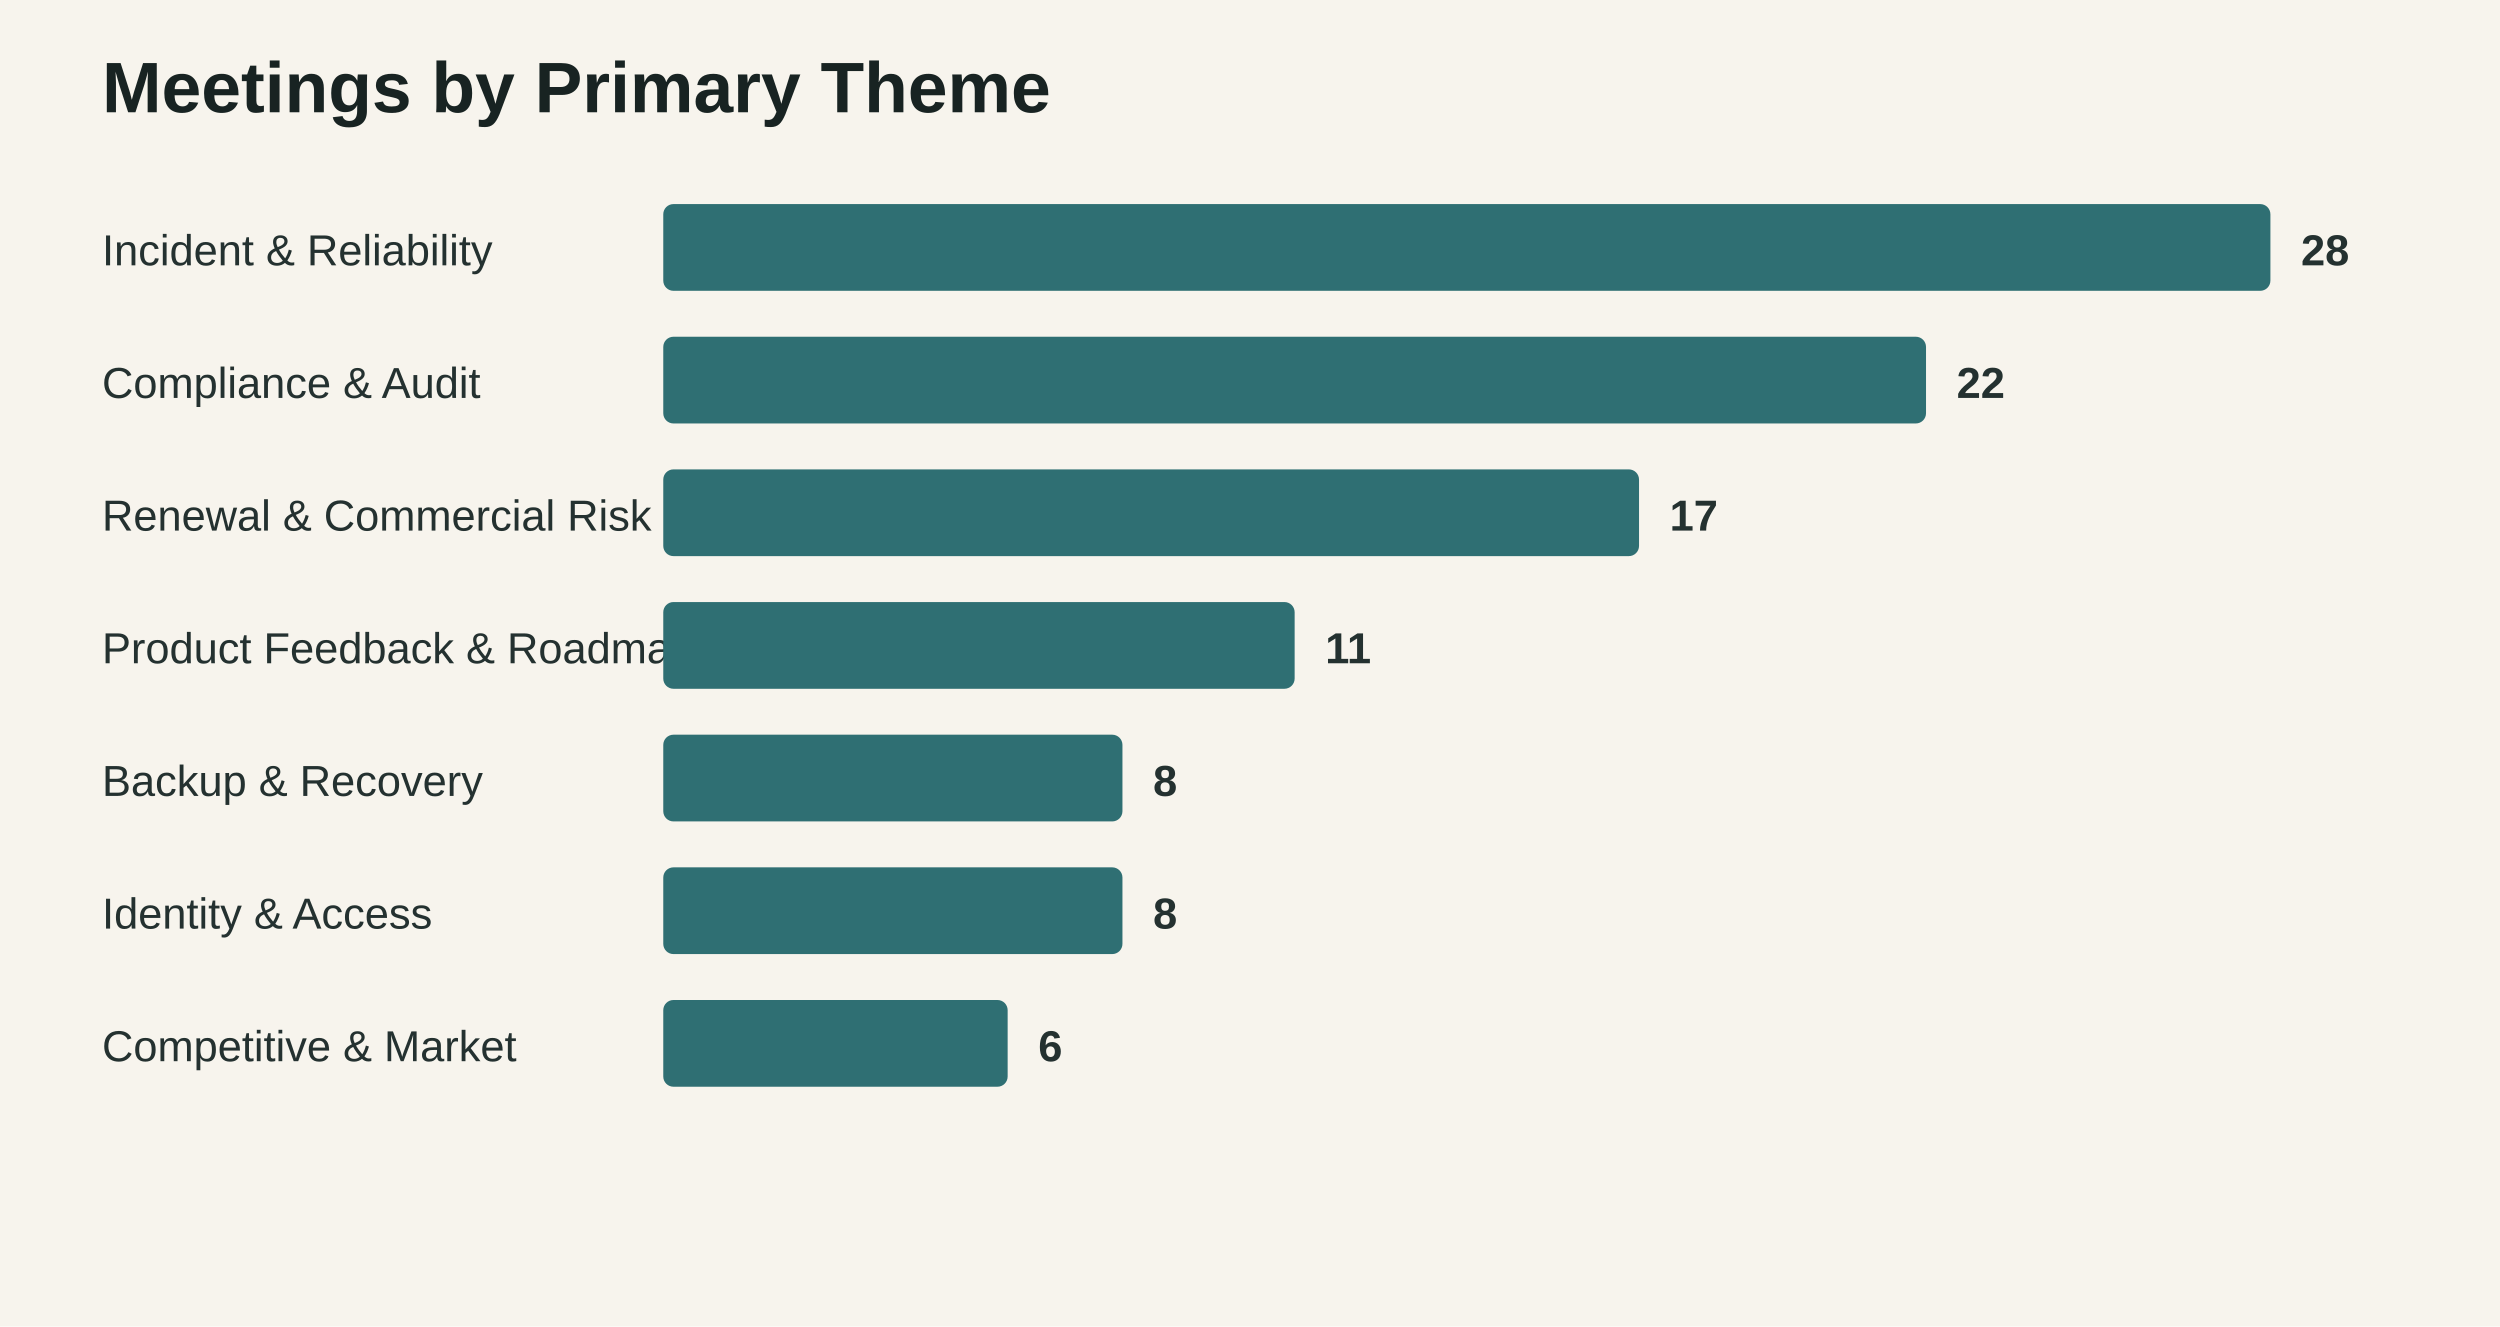
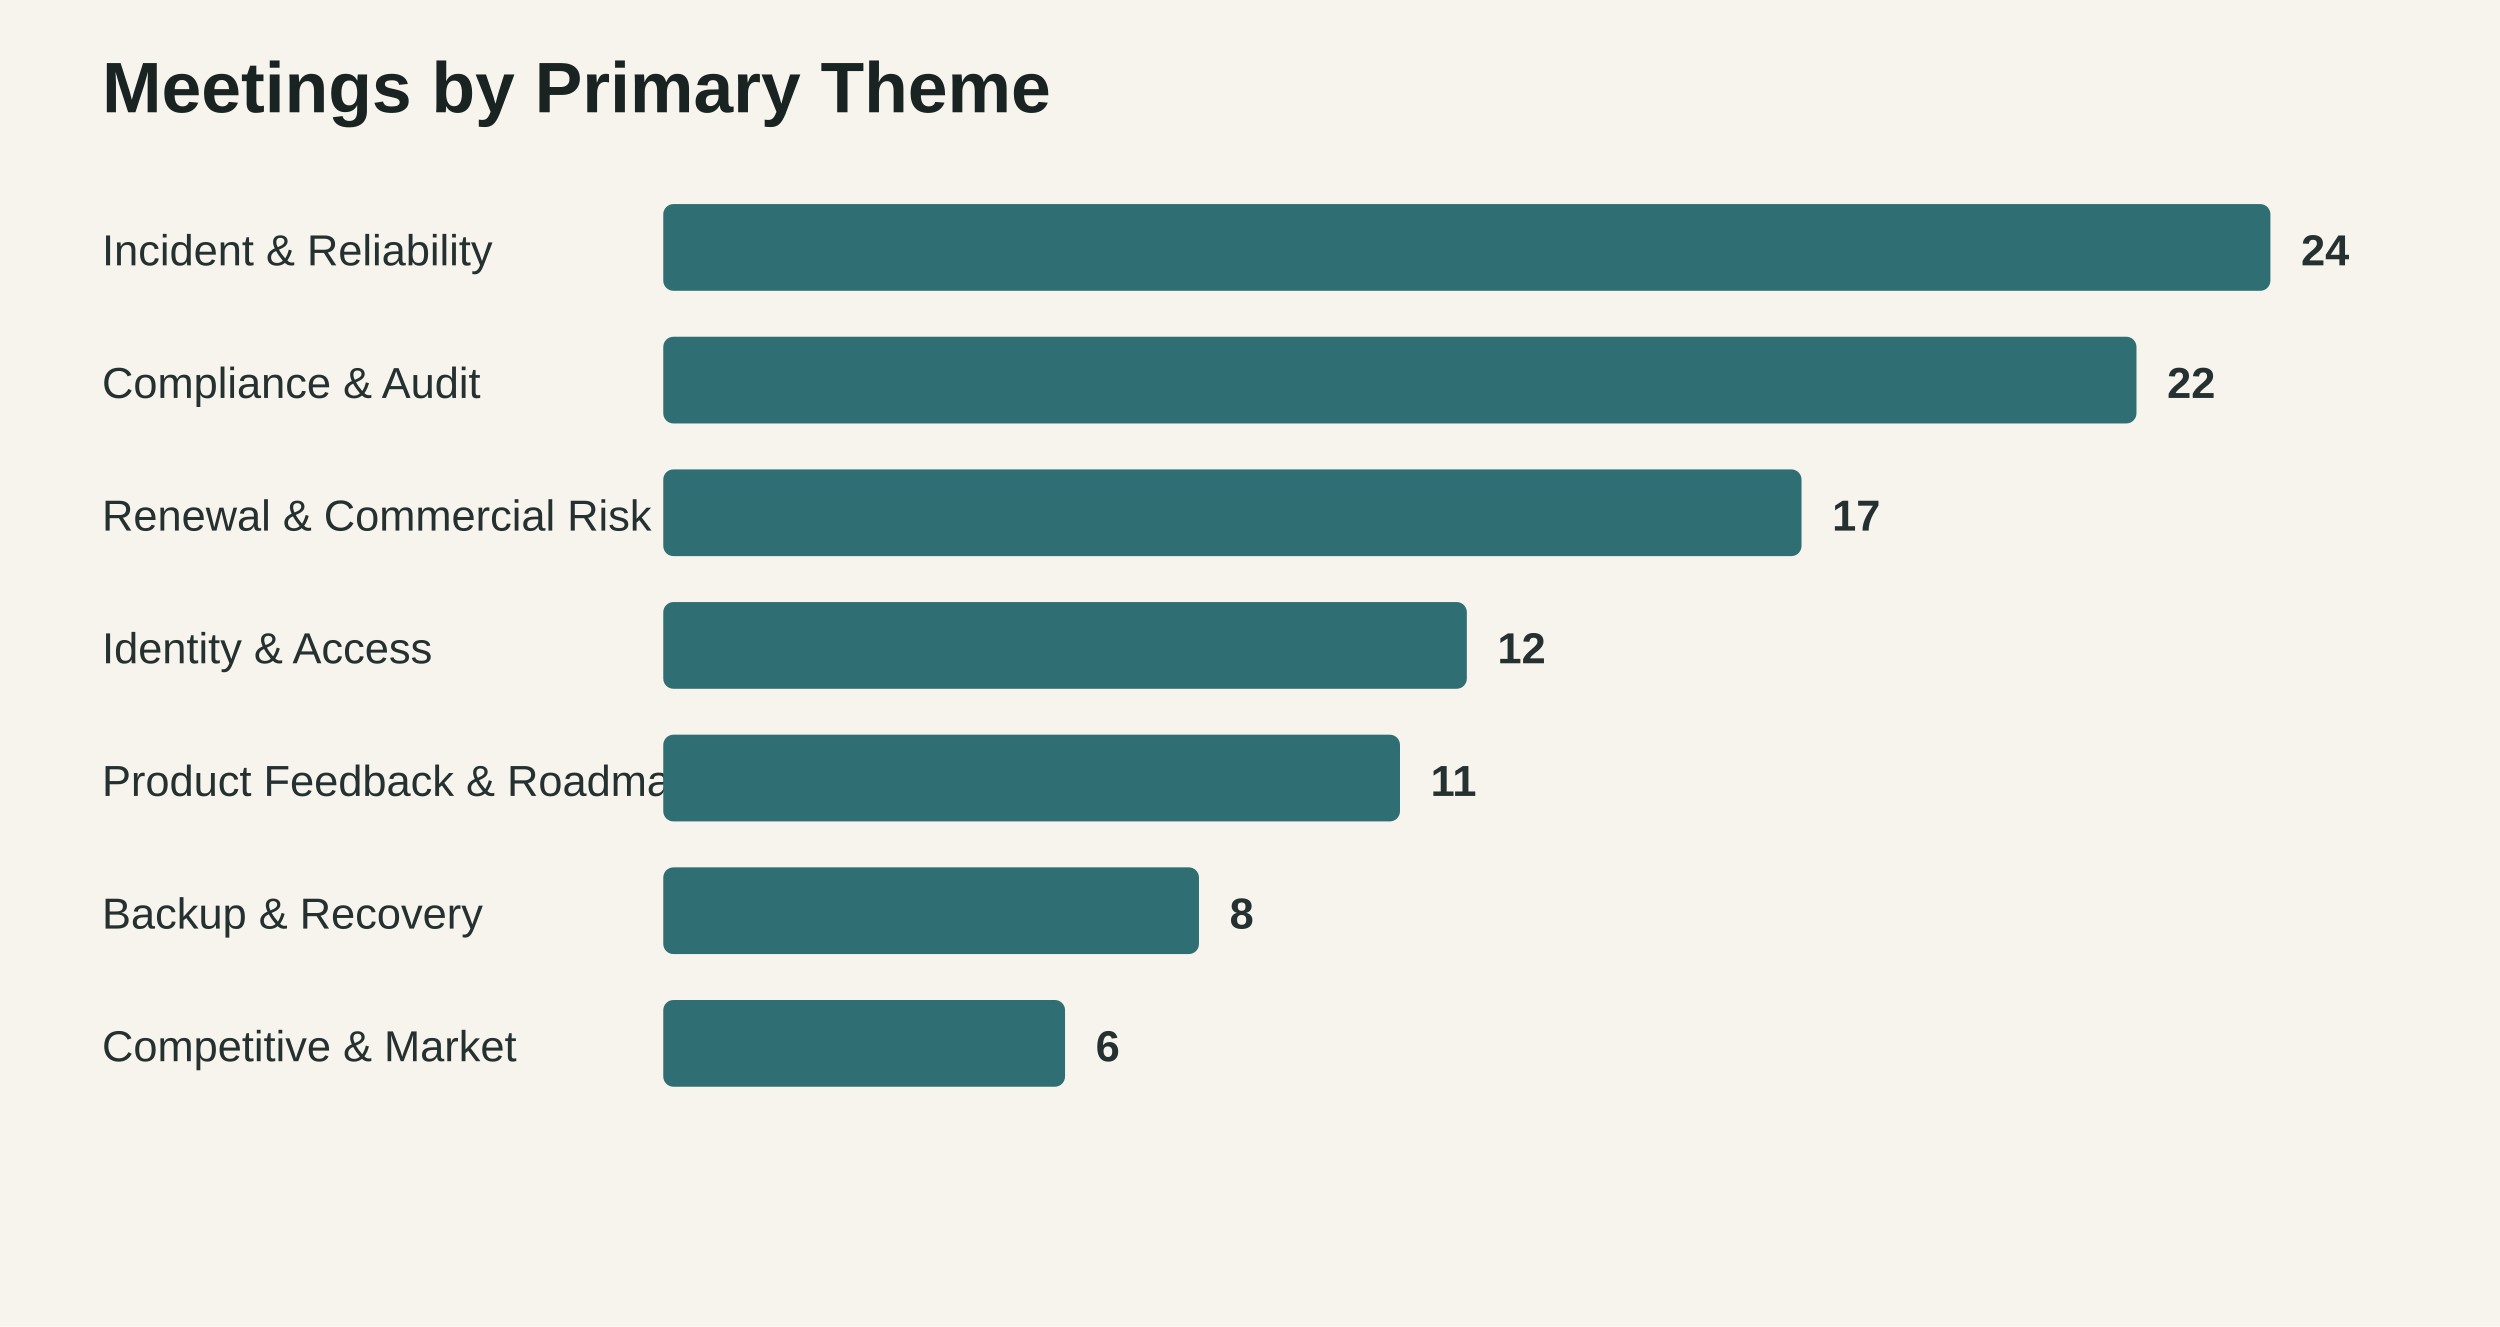
<svg xmlns="http://www.w3.org/2000/svg" width="980" height="520" viewBox="0 0 980 520">
  <rect width="100%" height="100%" fill="#F7F4ED" />
  <text x="40" y="44" font-family="Arial" font-size="28" font-weight="700" fill="#182322">Meetings by Primary Theme</text>
  <text x="40" y="104" font-family="Arial" font-size="17" fill="#243130">Incident &amp; Reliability</text>
  <rect x="260" y="80" width="630.0" height="34" rx="4" fill="#2F6F73" />
-   <text x="902.0" y="104" font-family="Arial" font-size="17" font-weight="700" fill="#243130">28</text>
+   <text x="902.0" y="104" font-family="Arial" font-size="17" font-weight="700" fill="#243130">24</text>
  <text x="40" y="156" font-family="Arial" font-size="17" fill="#243130">Compliance &amp; Audit</text>
-   <rect x="260" y="132" width="495.0" height="34" rx="4" fill="#2F6F73" />
-   <text x="767.0" y="156" font-family="Arial" font-size="17" font-weight="700" fill="#243130">22</text>
+   <rect x="260" y="132" width="577.5" height="34" rx="4" fill="#2F6F73" />
+   <text x="849.5" y="156" font-family="Arial" font-size="17" font-weight="700" fill="#243130">22</text>
  <text x="40" y="208" font-family="Arial" font-size="17" fill="#243130">Renewal &amp; Commercial Risk</text>
-   <rect x="260" y="184" width="382.5" height="34" rx="4" fill="#2F6F73" />
-   <text x="654.5" y="208" font-family="Arial" font-size="17" font-weight="700" fill="#243130">17</text>
-   <text x="40" y="260" font-family="Arial" font-size="17" fill="#243130">Product Feedback &amp; Roadmap</text>
-   <rect x="260" y="236" width="247.5" height="34" rx="4" fill="#2F6F73" />
-   <text x="519.5" y="260" font-family="Arial" font-size="17" font-weight="700" fill="#243130">11</text>
-   <text x="40" y="312" font-family="Arial" font-size="17" fill="#243130">Backup &amp; Recovery</text>
-   <rect x="260" y="288" width="180.0" height="34" rx="4" fill="#2F6F73" />
-   <text x="452.0" y="312" font-family="Arial" font-size="17" font-weight="700" fill="#243130">8</text>
-   <text x="40" y="364" font-family="Arial" font-size="17" fill="#243130">Identity &amp; Access</text>
-   <rect x="260" y="340" width="180.0" height="34" rx="4" fill="#2F6F73" />
-   <text x="452.0" y="364" font-family="Arial" font-size="17" font-weight="700" fill="#243130">8</text>
+   <rect x="260" y="184" width="446.2" height="34" rx="4" fill="#2F6F73" />
+   <text x="718.2" y="208" font-family="Arial" font-size="17" font-weight="700" fill="#243130">17</text>
+   <text x="40" y="260" font-family="Arial" font-size="17" fill="#243130">Identity &amp; Access</text>
+   <rect x="260" y="236" width="315.0" height="34" rx="4" fill="#2F6F73" />
+   <text x="587.0" y="260" font-family="Arial" font-size="17" font-weight="700" fill="#243130">12</text>
+   <text x="40" y="312" font-family="Arial" font-size="17" fill="#243130">Product Feedback &amp; Roadmap</text>
+   <rect x="260" y="288" width="288.8" height="34" rx="4" fill="#2F6F73" />
+   <text x="560.8" y="312" font-family="Arial" font-size="17" font-weight="700" fill="#243130">11</text>
+   <text x="40" y="364" font-family="Arial" font-size="17" fill="#243130">Backup &amp; Recovery</text>
+   <rect x="260" y="340" width="210.0" height="34" rx="4" fill="#2F6F73" />
+   <text x="482.0" y="364" font-family="Arial" font-size="17" font-weight="700" fill="#243130">8</text>
  <text x="40" y="416" font-family="Arial" font-size="17" fill="#243130">Competitive &amp; Market</text>
-   <rect x="260" y="392" width="135.0" height="34" rx="4" fill="#2F6F73" />
-   <text x="407.0" y="416" font-family="Arial" font-size="17" font-weight="700" fill="#243130">6</text>
+   <rect x="260" y="392" width="157.5" height="34" rx="4" fill="#2F6F73" />
+   <text x="429.5" y="416" font-family="Arial" font-size="17" font-weight="700" fill="#243130">6</text>
</svg>
